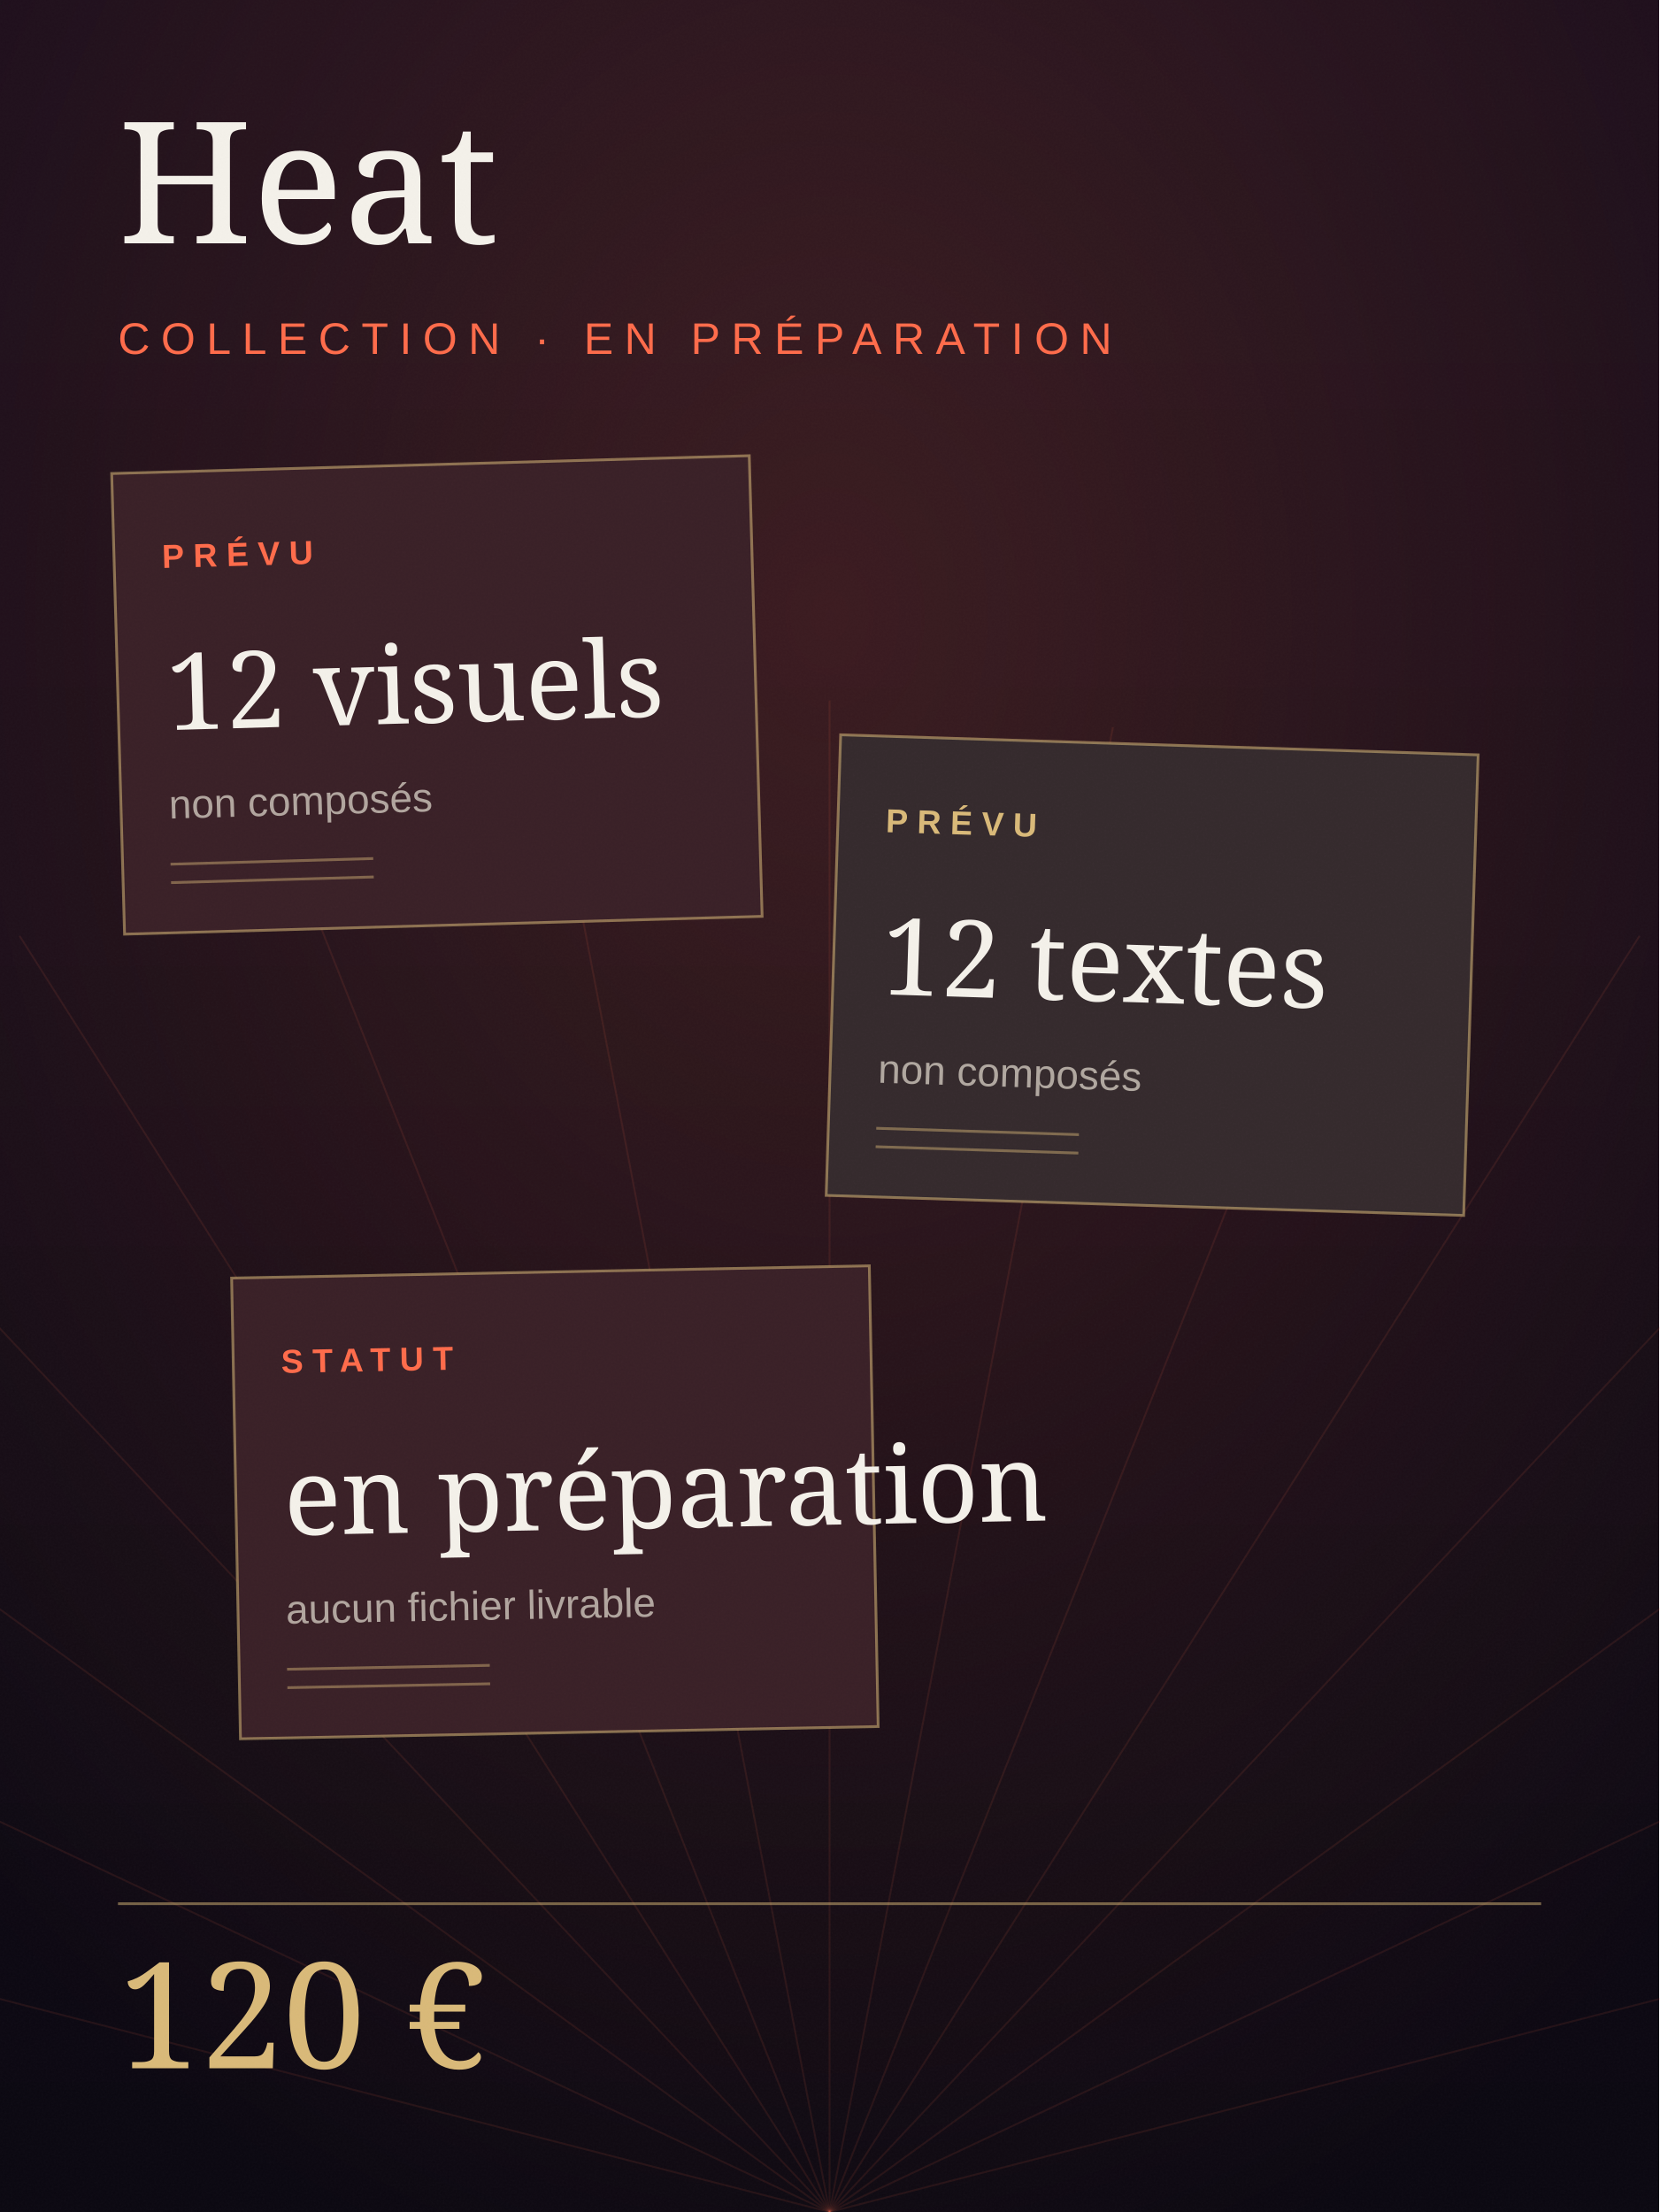
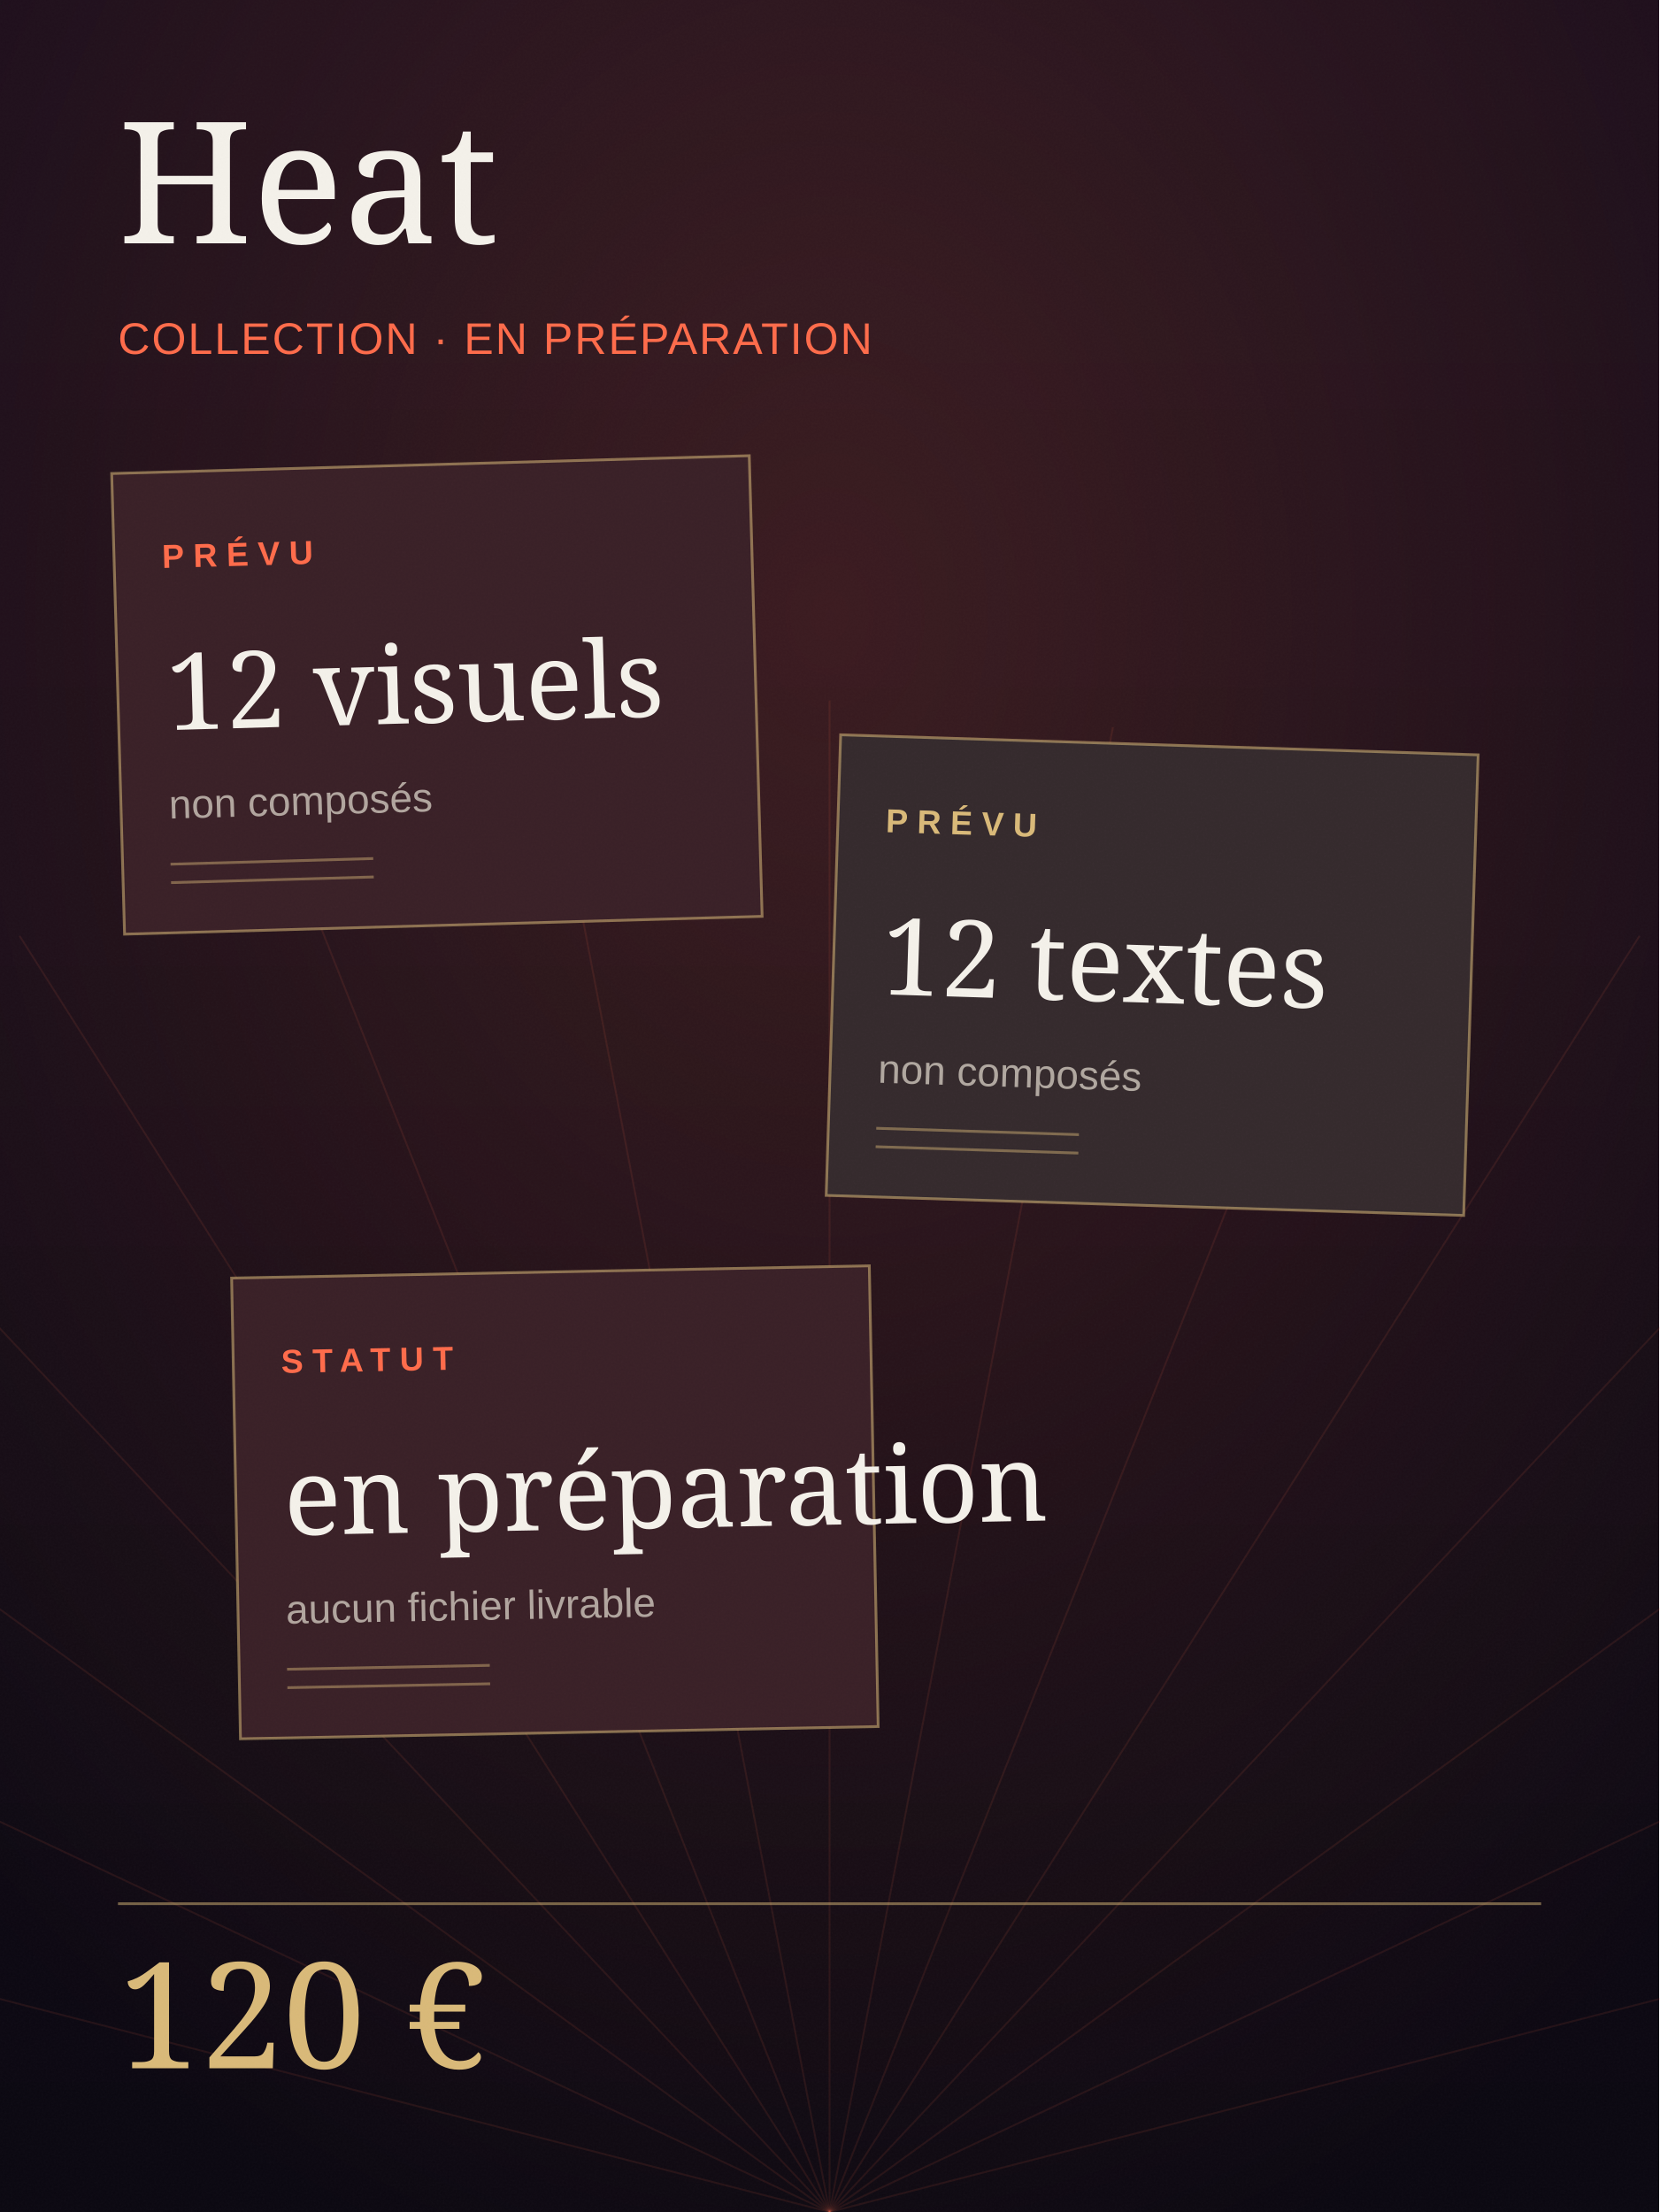
<svg xmlns="http://www.w3.org/2000/svg" viewBox="0 0 900 1200" width="900" height="1200" role="img" aria-label="Couverture Heat — 120 €">
  <defs>
    <radialGradient id="halo-c-heat" cx="50%" cy="28%" r="78%">
      <stop offset="0" stop-color="#FF6B4A" stop-opacity=".40" />
      <stop offset="1" stop-color="#FF6B4A" stop-opacity="0" />
    </radialGradient>
    <linearGradient id="fond-c-heat" x1="0" y1="0" x2="0" y2="1">
      <stop offset="0" stop-color="#120A18" />
      <stop offset="1" stop-color="#0A0710" />
    </linearGradient>
    <filter id="grain-c-heat">
      <feTurbulence type="fractalNoise" baseFrequency=".9" numOctaves="2" />
      <feColorMatrix type="saturate" values="0" />
      <feComponentTransfer>
        <feFuncA type="linear" slope=".055" />
      </feComponentTransfer>
    </filter>
  </defs>
  <rect width="900" height="1200" fill="url(#fond-c-heat)" />
  <rect width="900" height="1200" fill="url(#halo-c-heat)" opacity=".45" />
  <line x1="450" y1="1200" x2="-344.2" y2="996.1" stroke="#FF6B4A" stroke-width="1" opacity="0.1" />
  <line x1="450" y1="1200" x2="-292.0" y2="850.9" stroke="#FF6B4A" stroke-width="1" opacity="0.1" />
  <line x1="450" y1="1200" x2="-213.4" y2="718.0" stroke="#FF6B4A" stroke-width="1" opacity="0.1" />
  <line x1="450" y1="1200" x2="-111.3" y2="602.2" stroke="#FF6B4A" stroke-width="1" opacity="0.1" />
  <line x1="450" y1="1200" x2="10.6" y2="507.7" stroke="#FF6B4A" stroke-width="1" opacity="0.1" />
  <line x1="450" y1="1200" x2="148.1" y2="437.6" stroke="#FF6B4A" stroke-width="1" opacity="0.1" />
  <line x1="450" y1="1200" x2="296.3" y2="394.5" stroke="#FF6B4A" stroke-width="1" opacity="0.1" />
  <line x1="450" y1="1200" x2="450.0" y2="380.0" stroke="#FF6B4A" stroke-width="1" opacity="0.1" />
  <line x1="450" y1="1200" x2="603.7" y2="394.5" stroke="#FF6B4A" stroke-width="1" opacity="0.1" />
  <line x1="450" y1="1200" x2="751.9" y2="437.6" stroke="#FF6B4A" stroke-width="1" opacity="0.1" />
  <line x1="450" y1="1200" x2="889.4" y2="507.7" stroke="#FF6B4A" stroke-width="1" opacity="0.1" />
  <line x1="450" y1="1200" x2="1011.3" y2="602.2" stroke="#FF6B4A" stroke-width="1" opacity="0.1" />
  <line x1="450" y1="1200" x2="1113.4" y2="718.0" stroke="#FF6B4A" stroke-width="1" opacity="0.1" />
  <line x1="450" y1="1200" x2="1192.0" y2="850.9" stroke="#FF6B4A" stroke-width="1" opacity="0.1" />
  <line x1="450" y1="1200" x2="1244.2" y2="996.1" stroke="#FF6B4A" stroke-width="1" opacity="0.1" />
  <text x="64" y="132" font-family="Bodoni Moda, Didot, Georgia, serif" font-size="92" fill="#F4F1EA">Heat</text>
-   <text x="64" y="192" font-family="Archivo, Helvetica Neue, Arial, sans-serif" font-size="24" letter-spacing="6" fill="#FF6B4A">COLLECTION · EN PRÉPARATION</text>
+   <text x="64" y="192" font-family="Archivo, Helvetica Neue, Arial, sans-serif" font-size="24" letter-spacing="1" fill="#FF6B4A">COLLECTION · EN PRÉPARATION</text>
  <g transform="translate(64 252) rotate(-1.6 173 125)">
    <rect width="346" height="250" fill="#1B1320" />
    <rect width="346" height="250" fill="#FF6B4A" opacity=".13" />
    <rect width="346" height="250" fill="none" stroke="#D9B978" stroke-width="1.5" opacity=".55" />
    <text x="26" y="52" font-family="Archivo, Helvetica Neue, Arial, sans-serif" font-size="18" font-weight="600" letter-spacing="5" fill="#FF6B4A">PRÉVU</text>
    <text x="26" y="140" font-family="Bodoni Moda, Didot, Georgia, serif" font-size="58" fill="#F4F1EA">12 visuels</text>
    <text x="26" y="188" font-family="Archivo, Helvetica Neue, Arial, sans-serif" font-size="22" fill="#CFC7BC" opacity=".8">non composés</text>
    <rect x="26" y="212" width="110" height="1.5" fill="#D9B978" opacity="0.45" />
    <rect x="26" y="222" width="110" height="1.5" fill="#D9B978" opacity="0.45" />
  </g>
  <g transform="translate(452 404) rotate(1.8 173 125)">
    <rect width="346" height="250" fill="#1B1320" />
    <rect width="346" height="250" fill="#D9B978" opacity=".13" />
    <rect width="346" height="250" fill="none" stroke="#D9B978" stroke-width="1.5" opacity=".55" />
    <text x="26" y="52" font-family="Archivo, Helvetica Neue, Arial, sans-serif" font-size="18" font-weight="600" letter-spacing="5" fill="#D9B978">PRÉVU</text>
    <text x="26" y="140" font-family="Bodoni Moda, Didot, Georgia, serif" font-size="58" fill="#F4F1EA">12 textes</text>
    <text x="26" y="188" font-family="Archivo, Helvetica Neue, Arial, sans-serif" font-size="22" fill="#CFC7BC" opacity=".8">non composés</text>
    <rect x="26" y="212" width="110" height="1.5" fill="#D9B978" opacity="0.45" />
    <rect x="26" y="222" width="110" height="1.5" fill="#D9B978" opacity="0.45" />
  </g>
  <g transform="translate(128 690) rotate(-1.1 173 125)">
    <rect width="346" height="250" fill="#1B1320" />
    <rect width="346" height="250" fill="#FF6B4A" opacity=".13" />
    <rect width="346" height="250" fill="none" stroke="#D9B978" stroke-width="1.5" opacity=".55" />
    <text x="26" y="52" font-family="Archivo, Helvetica Neue, Arial, sans-serif" font-size="18" font-weight="600" letter-spacing="5" fill="#FF6B4A">STATUT</text>
    <text x="26" y="140" font-family="Bodoni Moda, Didot, Georgia, serif" font-size="58" fill="#F4F1EA">en préparation</text>
    <text x="26" y="188" font-family="Archivo, Helvetica Neue, Arial, sans-serif" font-size="22" fill="#CFC7BC" opacity=".8">aucun fichier livrable</text>
    <rect x="26" y="212" width="110" height="1.5" fill="#D9B978" opacity="0.45" />
    <rect x="26" y="222" width="110" height="1.5" fill="#D9B978" opacity="0.45" />
  </g>
  <rect x="64" y="1032" width="772" height="1.5" fill="#D9B978" opacity=".5" />
  <text x="64" y="1122" font-family="Bodoni Moda, Didot, Georgia, serif" font-size="80" fill="#D9B978">120 €</text>
  <rect width="900" height="1200" filter="url(#grain-c-heat)" opacity=".55" />
</svg>
